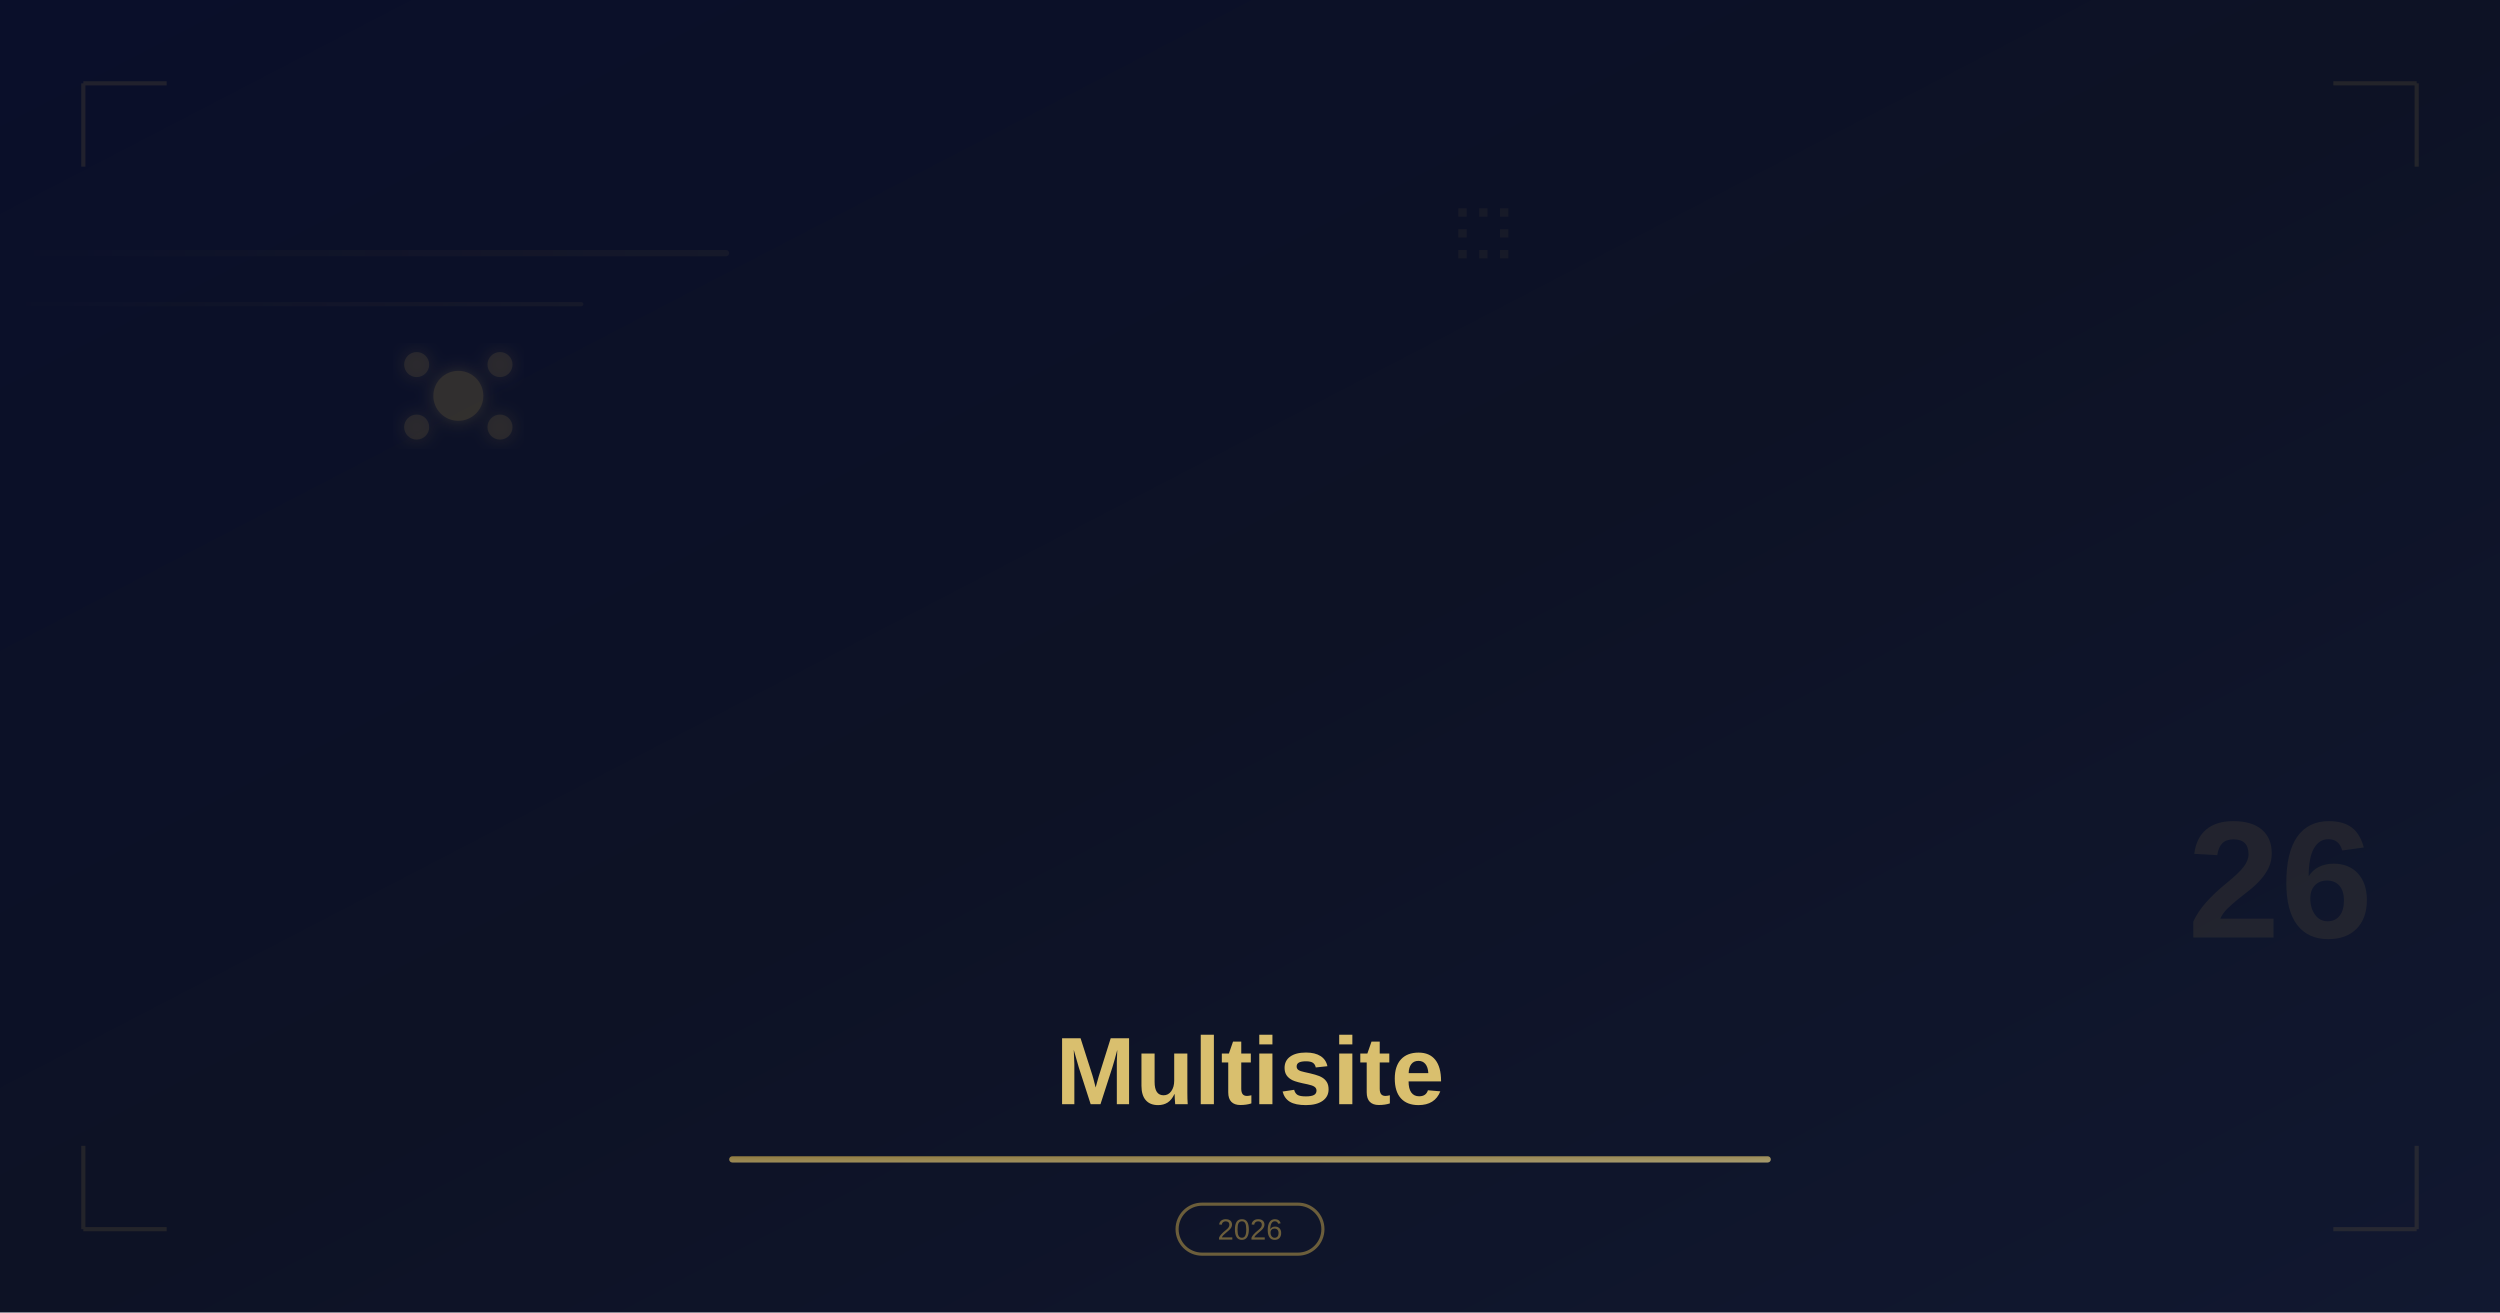
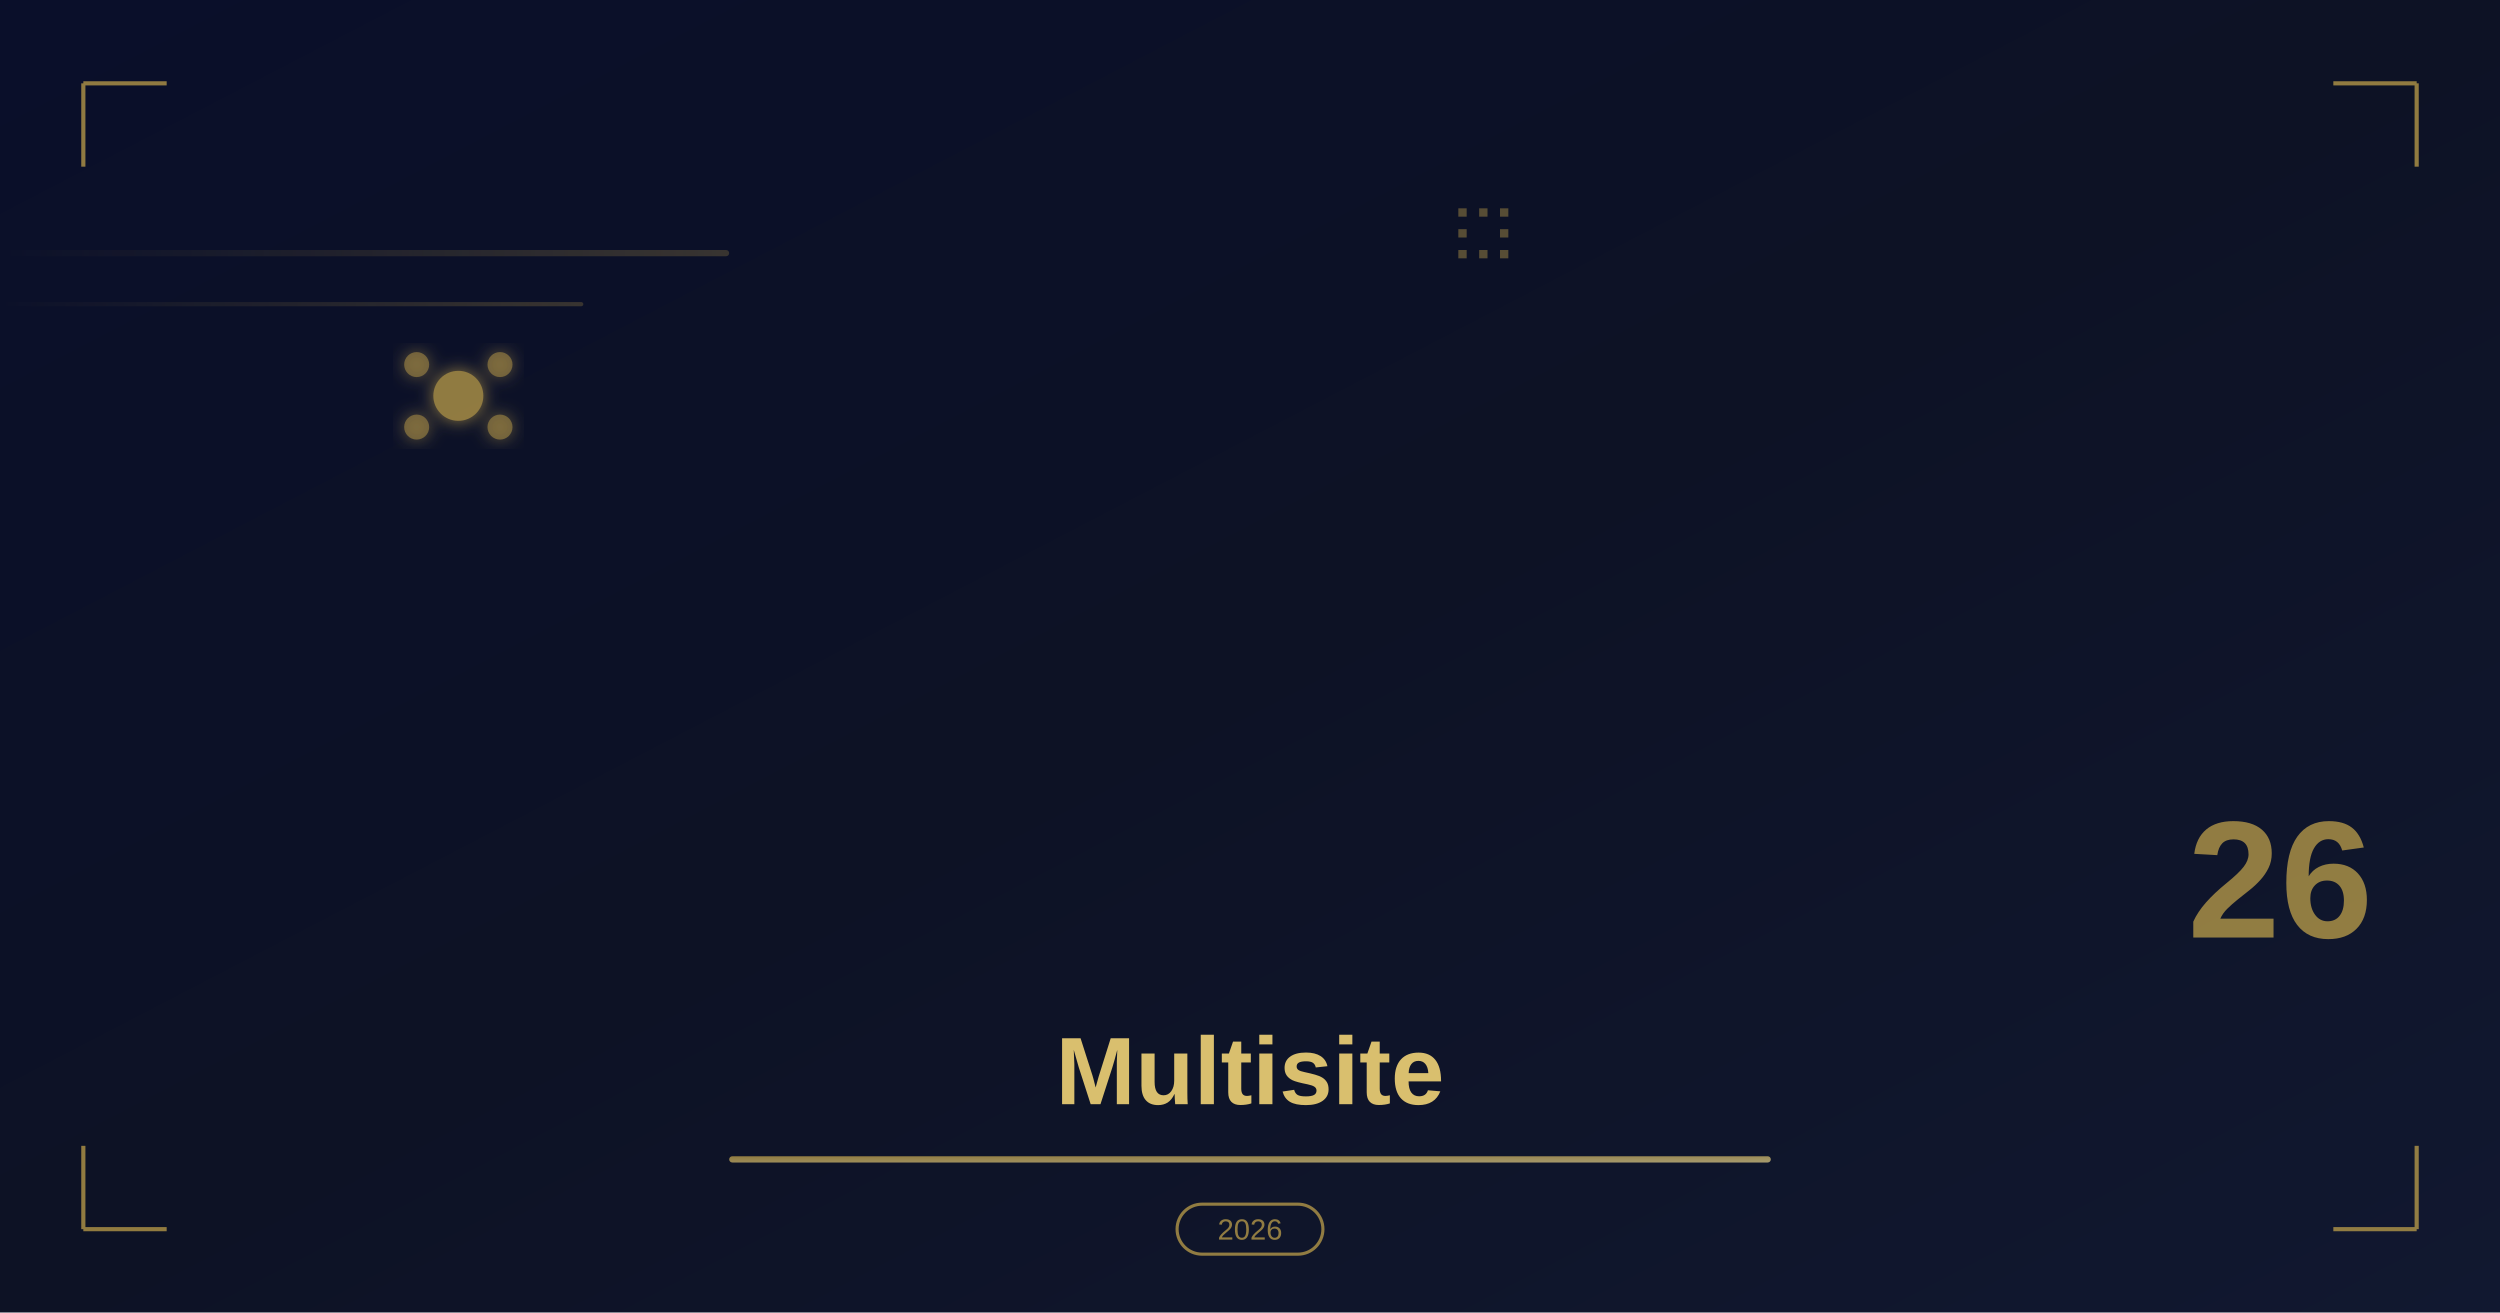
<svg xmlns="http://www.w3.org/2000/svg" viewBox="0 0 1200 630" width="1200" height="630">
  <defs>
    <linearGradient id="goldGrad" x1="0%" y1="0%" x2="100%" y2="100%">
      <stop offset="0%" stop-color="#c9a84c" />
      <stop offset="100%" stop-color="#e8d48b" />
    </linearGradient>
    <linearGradient id="speedGrad" x1="0%" y1="0%" x2="100%" y2="0%">
      <stop offset="0%" stop-color="#c9a84c" stop-opacity="0" />
      <stop offset="100%" stop-color="#c9a84c" stop-opacity="0.6" />
    </linearGradient>
    <linearGradient id="bgGrad" x1="0%" y1="0%" x2="100%" y2="100%">
      <stop offset="0%" stop-color="#0a0f2a" />
      <stop offset="50%" stop-color="#0d1225" />
      <stop offset="100%" stop-color="#111830" />
    </linearGradient>
    <filter id="glow">
      <feGaussianBlur stdDeviation="4" result="blur" />
      <feMerge>
        <feMergeNode in="blur" />
        <feMergeNode in="SourceGraphic" />
      </feMerge>
    </filter>
  </defs>
  <rect width="1200" height="630" fill="url(#bgGrad)" />
-   <g transform="translate(180, 150)" opacity="0.2" filter="url(#glow)">
+   <g transform="translate(180, 150)" opacity="0.7" filter="url(#glow)">
    <circle cx="40" cy="40" r="12" fill="#c9a84c" />
    <circle cx="20" cy="25" r="6" fill="#c9a84c" opacity="0.7" />
    <circle cx="60" cy="25" r="6" fill="#c9a84c" opacity="0.7" />
    <circle cx="20" cy="55" r="6" fill="#c9a84c" opacity="0.7" />
    <circle cx="60" cy="55" r="6" fill="#c9a84c" opacity="0.7" />
  </g>
-   <g opacity="0.1">
+   <g opacity="0.4">
    <rect x="0" y="120" width="350" height="3" rx="1.5" fill="url(#speedGrad)" />
    <rect x="0" y="145" width="280" height="2" rx="1" fill="url(#speedGrad)" />
  </g>
-   <g transform="translate(1050, 450)" opacity="0.1">
+   <g transform="translate(1050, 450)" opacity="0.7">
    <text x="0" y="0" font-family="Arial, sans-serif" font-size="80" fill="#c9a84c" font-weight="bold">26</text>
  </g>
-   <g fill="#c9a84c" opacity="0.06">
+   <g fill="#c9a84c" opacity="0.4">
    <rect x="700" y="100" width="4" height="4" />
    <rect x="710" y="100" width="4" height="4" />
    <rect x="720" y="100" width="4" height="4" />
    <rect x="700" y="110" width="4" height="4" />
    <rect x="720" y="110" width="4" height="4" />
    <rect x="700" y="120" width="4" height="4" />
    <rect x="710" y="120" width="4" height="4" />
    <rect x="720" y="120" width="4" height="4" />
  </g>
-   <g opacity="0.12" fill="none" stroke="#c9a84c" stroke-width="2">
+   <g opacity="0.7" fill="none" stroke="#c9a84c" stroke-width="2">
    <path d="M40,40 L40,80 M40,40 L80,40" />
    <path d="M1160,40 L1160,80 M1160,40 L1120,40" />
    <path d="M40,590 L40,550 M40,590 L80,590" />
    <path d="M1160,590 L1160,550 M1160,590 L1120,590" />
  </g>
  <text x="600" y="530" font-family="Arial, Helvetica, sans-serif" font-size="46" fill="#D9BF6E" text-anchor="middle" font-weight="bold">Multisite</text>
  <rect x="350" y="555" width="500" height="3" rx="1.5" fill="url(#goldGrad)" opacity="0.7" />
-   <g transform="translate(600, 590)" opacity="0.5">
+   <g transform="translate(600, 590)" opacity="0.7">
    <rect x="-35" y="-12" width="70" height="24" rx="12" fill="none" stroke="#c9a84c" stroke-width="1.5" />
    <text x="0" y="5" font-family="Arial, sans-serif" font-size="14" fill="#c9a84c" text-anchor="middle">2026</text>
  </g>
</svg>
